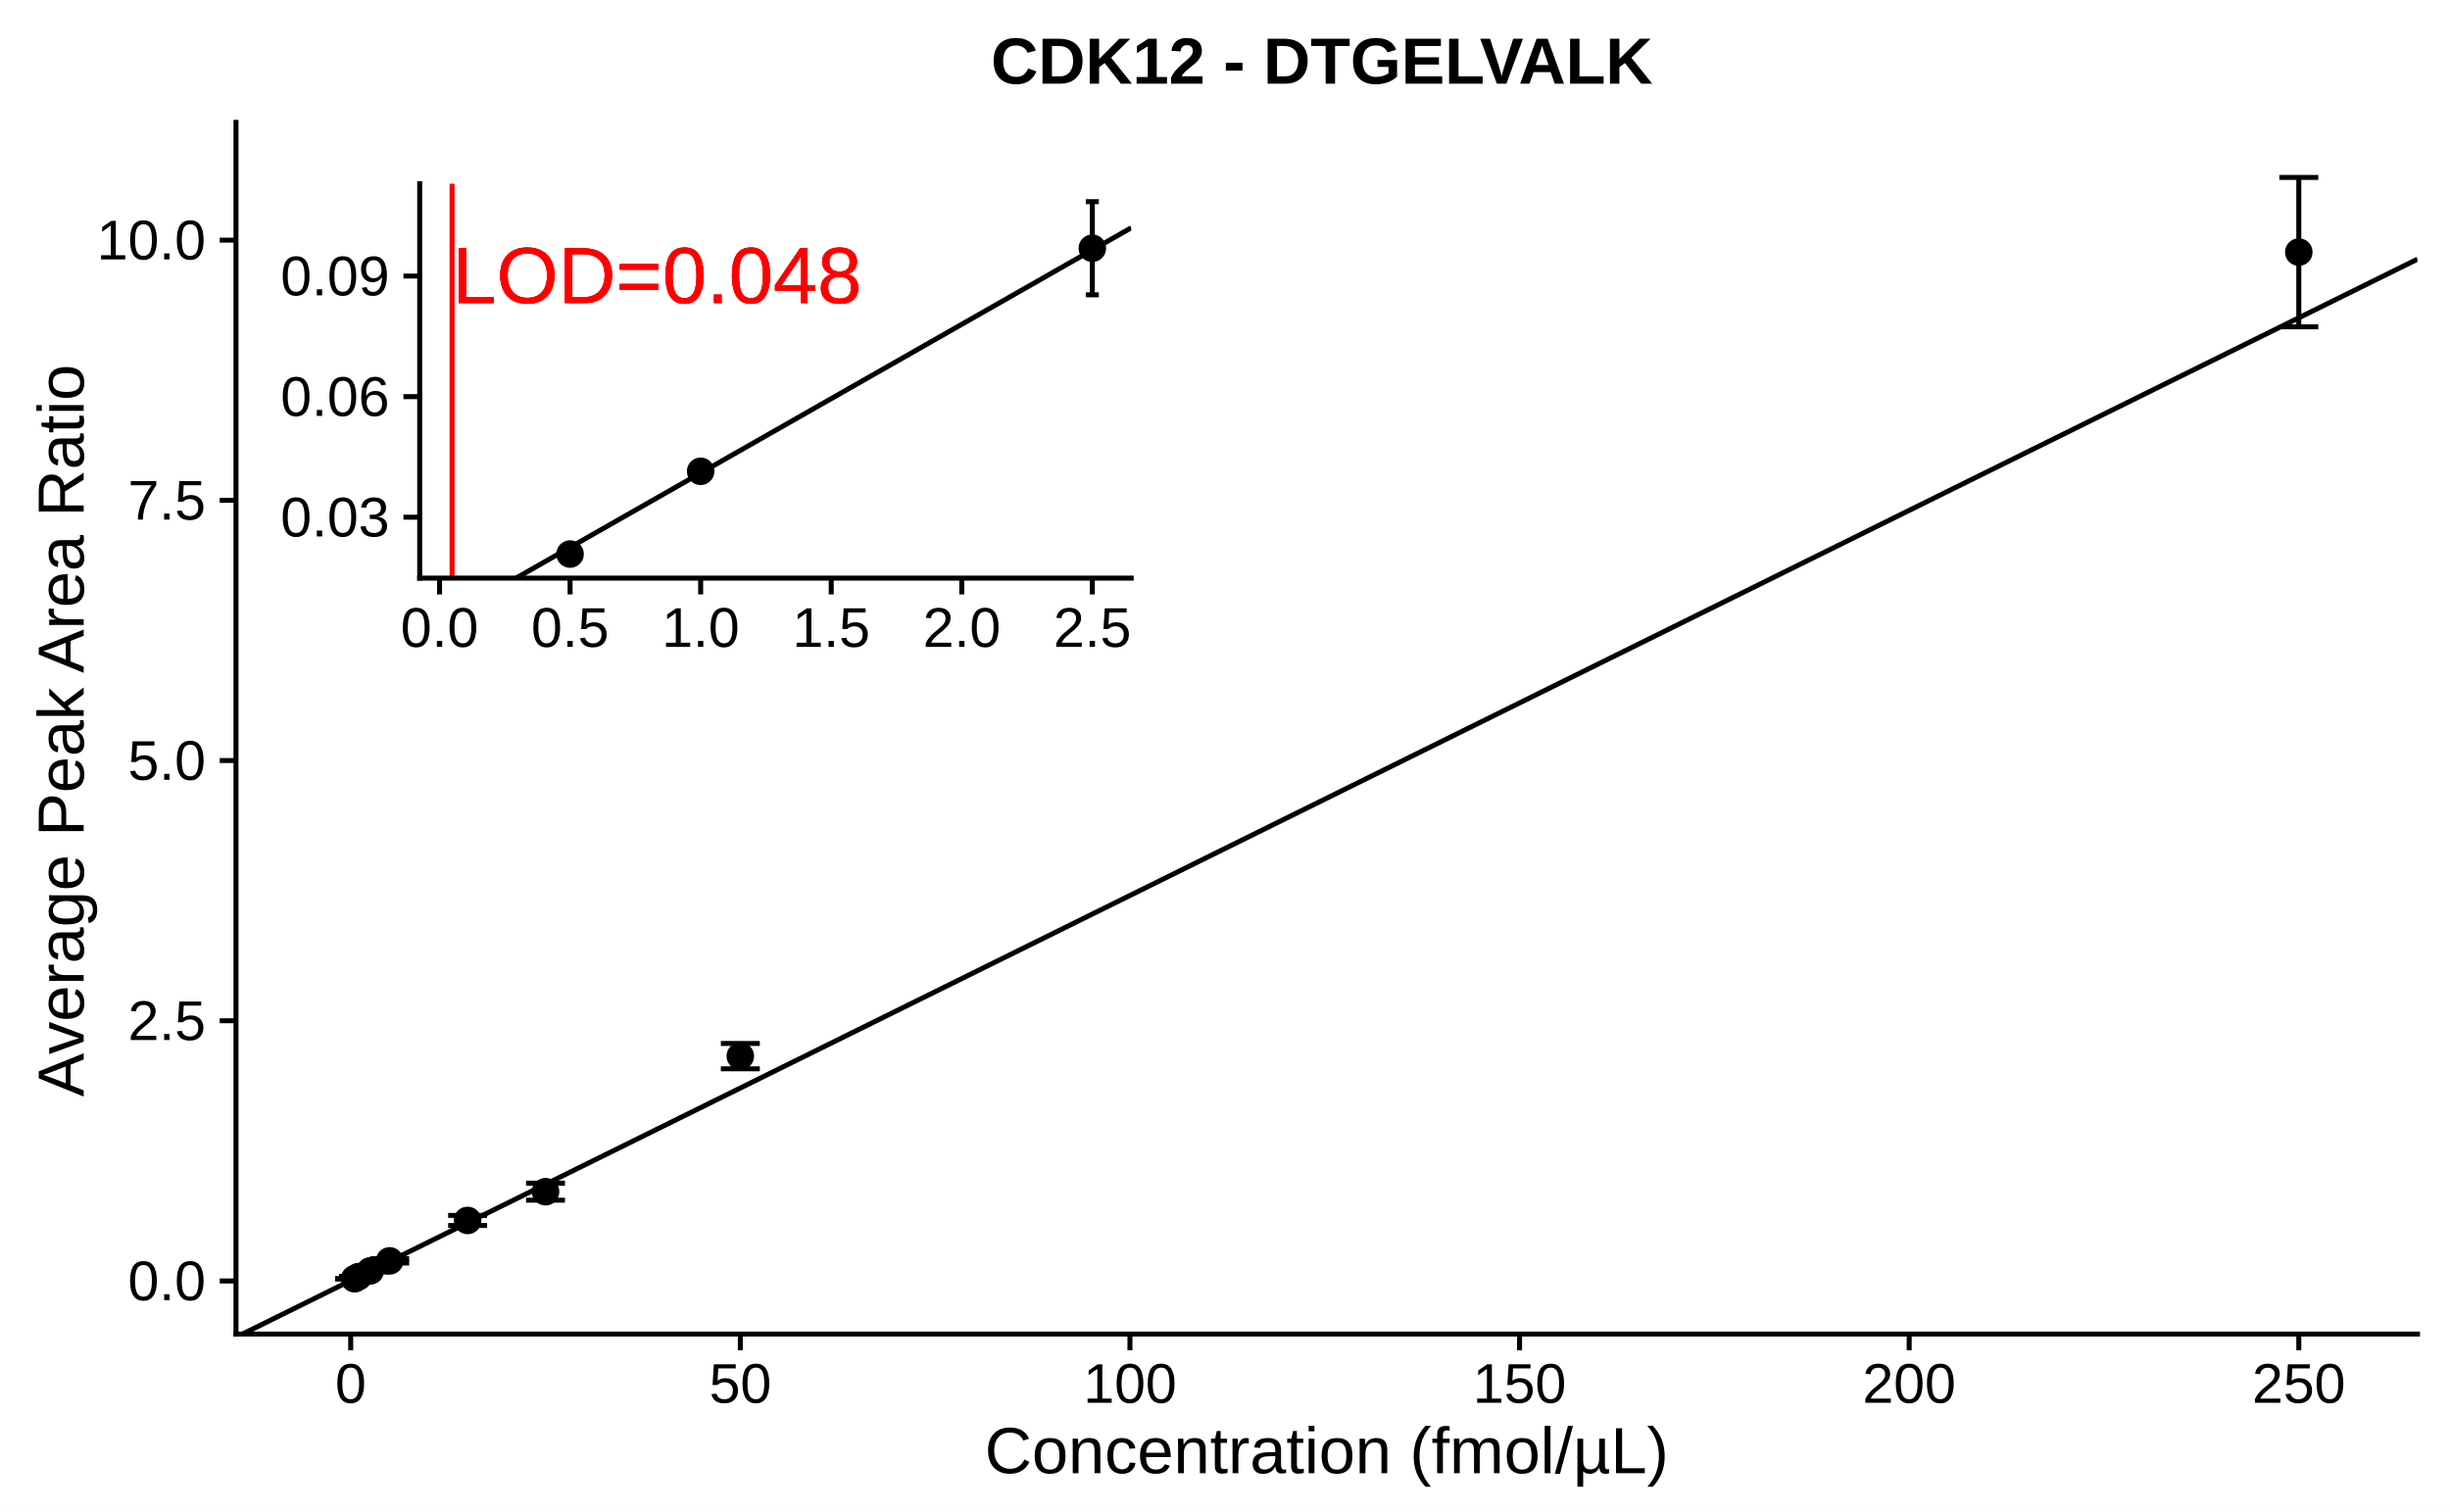
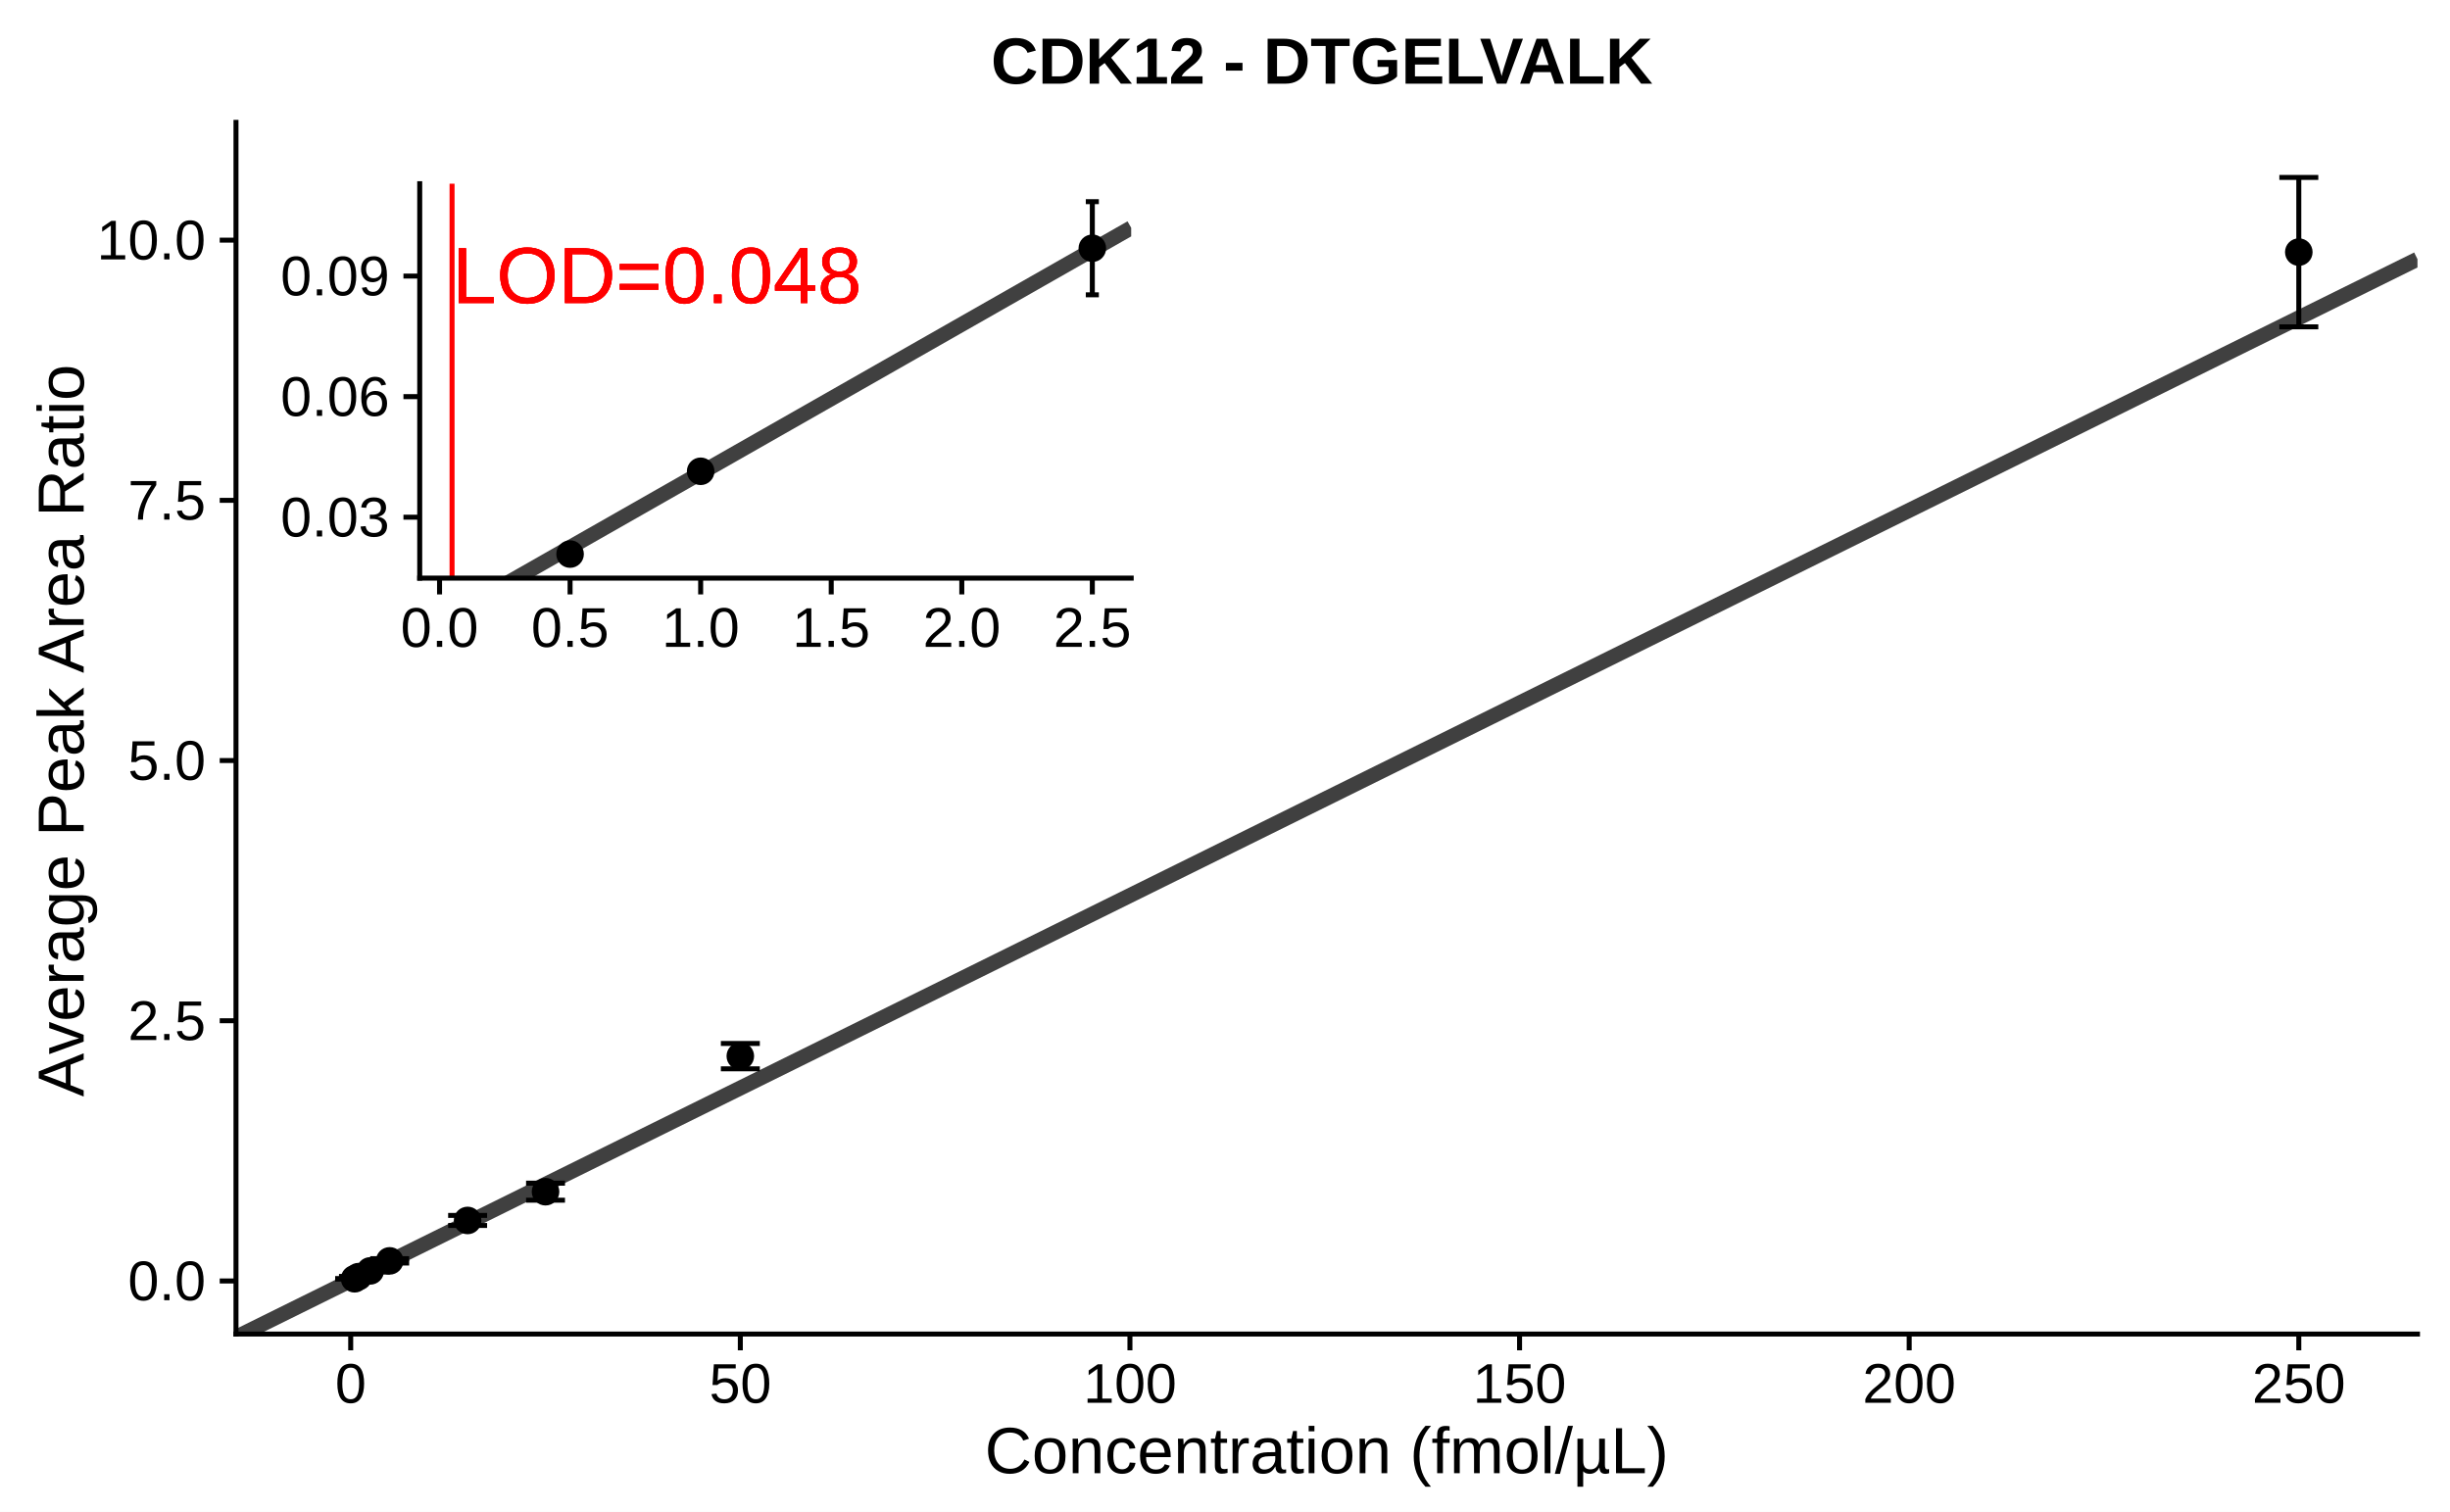
<svg xmlns="http://www.w3.org/2000/svg" viewBox="0 0 525.00 324.00">
  <defs>
    <style type="text/css">
    line, polyline, path, rect, circle {
      fill: none;
      stroke: #000000;
      stroke-linecap: round;
      stroke-linejoin: round;
      stroke-miterlimit: 10.00;
    }
  </style>
  </defs>
  <rect width="100%" height="100%" style="stroke: none; fill: #FFFFFF;" />
  <defs>
    <clipPath id="cpNTAuNTY2OXw1MTguMDI2fDI4NS44OXwyNi4yMTk1">
      <rect x="50.57" y="26.22" width="467.46" height="259.67" />
    </clipPath>
  </defs>
  <circle cx="75.99" cy="274.05" r="1.95pt" style="stroke-width: 0.71; fill: #000000;" clip-path="url(#cpNTAuNTY2OXw1MTguMDI2fDI4NS44OXwyNi4yMTk1)" />
  <circle cx="76.82" cy="273.59" r="1.95pt" style="stroke-width: 0.71; fill: #000000;" clip-path="url(#cpNTAuNTY2OXw1MTguMDI2fDI4NS44OXwyNi4yMTk1)" />
  <circle cx="79.33" cy="272.36" r="1.95pt" style="stroke-width: 0.71; fill: #000000;" clip-path="url(#cpNTAuNTY2OXw1MTguMDI2fDI4NS44OXwyNi4yMTk1)" />
  <circle cx="83.50" cy="270.21" r="1.95pt" style="stroke-width: 0.71; fill: #000000;" clip-path="url(#cpNTAuNTY2OXw1MTguMDI2fDI4NS44OXwyNi4yMTk1)" />
  <circle cx="100.20" cy="261.55" r="1.95pt" style="stroke-width: 0.71; fill: #000000;" clip-path="url(#cpNTAuNTY2OXw1MTguMDI2fDI4NS44OXwyNi4yMTk1)" />
  <circle cx="116.90" cy="255.39" r="1.95pt" style="stroke-width: 0.71; fill: #000000;" clip-path="url(#cpNTAuNTY2OXw1MTguMDI2fDI4NS44OXwyNi4yMTk1)" />
  <circle cx="158.64" cy="226.33" r="1.95pt" style="stroke-width: 0.71; fill: #000000;" clip-path="url(#cpNTAuNTY2OXw1MTguMDI2fDI4NS44OXwyNi4yMTk1)" />
  <circle cx="492.60" cy="54.03" r="1.95pt" style="stroke-width: 0.71; fill: #000000;" clip-path="url(#cpNTAuNTY2OXw1MTguMDI2fDI4NS44OXwyNi4yMTk1)" />
  <polyline points="71.82,274.02 80.16,274.02 " style="stroke-width: 1.07; stroke-linecap: butt;" clip-path="url(#cpNTAuNTY2OXw1MTguMDI2fDI4NS44OXwyNi4yMTk1)" />
  <polyline points="75.99,274.02 75.99,274.09 " style="stroke-width: 1.07; stroke-linecap: butt;" clip-path="url(#cpNTAuNTY2OXw1MTguMDI2fDI4NS44OXwyNi4yMTk1)" />
  <polyline points="71.82,274.09 80.16,274.09 " style="stroke-width: 1.07; stroke-linecap: butt;" clip-path="url(#cpNTAuNTY2OXw1MTguMDI2fDI4NS44OXwyNi4yMTk1)" />
  <polyline points="72.65,273.56 81.00,273.56 " style="stroke-width: 1.07; stroke-linecap: butt;" clip-path="url(#cpNTAuNTY2OXw1MTguMDI2fDI4NS44OXwyNi4yMTk1)" />
  <polyline points="76.82,273.56 76.82,273.63 " style="stroke-width: 1.07; stroke-linecap: butt;" clip-path="url(#cpNTAuNTY2OXw1MTguMDI2fDI4NS44OXwyNi4yMTk1)" />
  <polyline points="72.65,273.63 81.00,273.63 " style="stroke-width: 1.07; stroke-linecap: butt;" clip-path="url(#cpNTAuNTY2OXw1MTguMDI2fDI4NS44OXwyNi4yMTk1)" />
  <polyline points="75.15,272.10 83.50,272.10 " style="stroke-width: 1.07; stroke-linecap: butt;" clip-path="url(#cpNTAuNTY2OXw1MTguMDI2fDI4NS44OXwyNi4yMTk1)" />
  <polyline points="79.33,272.10 79.33,272.61 " style="stroke-width: 1.07; stroke-linecap: butt;" clip-path="url(#cpNTAuNTY2OXw1MTguMDI2fDI4NS44OXwyNi4yMTk1)" />
  <polyline points="75.15,272.61 83.50,272.61 " style="stroke-width: 1.07; stroke-linecap: butt;" clip-path="url(#cpNTAuNTY2OXw1MTguMDI2fDI4NS44OXwyNi4yMTk1)" />
  <polyline points="79.33,269.74 87.68,269.74 " style="stroke-width: 1.07; stroke-linecap: butt;" clip-path="url(#cpNTAuNTY2OXw1MTguMDI2fDI4NS44OXwyNi4yMTk1)" />
  <polyline points="83.50,269.74 83.50,270.67 " style="stroke-width: 1.07; stroke-linecap: butt;" clip-path="url(#cpNTAuNTY2OXw1MTguMDI2fDI4NS44OXwyNi4yMTk1)" />
  <polyline points="79.33,270.67 87.68,270.67 " style="stroke-width: 1.07; stroke-linecap: butt;" clip-path="url(#cpNTAuNTY2OXw1MTguMDI2fDI4NS44OXwyNi4yMTk1)" />
  <polyline points="96.03,260.47 104.38,260.47 " style="stroke-width: 1.07; stroke-linecap: butt;" clip-path="url(#cpNTAuNTY2OXw1MTguMDI2fDI4NS44OXwyNi4yMTk1)" />
  <polyline points="100.20,260.47 100.20,262.63 " style="stroke-width: 1.07; stroke-linecap: butt;" clip-path="url(#cpNTAuNTY2OXw1MTguMDI2fDI4NS44OXwyNi4yMTk1)" />
  <polyline points="96.03,262.63 104.38,262.63 " style="stroke-width: 1.07; stroke-linecap: butt;" clip-path="url(#cpNTAuNTY2OXw1MTguMDI2fDI4NS44OXwyNi4yMTk1)" />
  <polyline points="112.73,253.56 121.07,253.56 " style="stroke-width: 1.07; stroke-linecap: butt;" clip-path="url(#cpNTAuNTY2OXw1MTguMDI2fDI4NS44OXwyNi4yMTk1)" />
  <polyline points="116.90,253.56 116.90,257.21 " style="stroke-width: 1.07; stroke-linecap: butt;" clip-path="url(#cpNTAuNTY2OXw1MTguMDI2fDI4NS44OXwyNi4yMTk1)" />
  <polyline points="112.73,257.21 121.07,257.21 " style="stroke-width: 1.07; stroke-linecap: butt;" clip-path="url(#cpNTAuNTY2OXw1MTguMDI2fDI4NS44OXwyNi4yMTk1)" />
  <polyline points="154.47,223.62 162.82,223.62 " style="stroke-width: 1.07; stroke-linecap: butt;" clip-path="url(#cpNTAuNTY2OXw1MTguMDI2fDI4NS44OXwyNi4yMTk1)" />
  <polyline points="158.64,223.62 158.64,229.05 " style="stroke-width: 1.07; stroke-linecap: butt;" clip-path="url(#cpNTAuNTY2OXw1MTguMDI2fDI4NS44OXwyNi4yMTk1)" />
  <polyline points="154.47,229.05 162.82,229.05 " style="stroke-width: 1.07; stroke-linecap: butt;" clip-path="url(#cpNTAuNTY2OXw1MTguMDI2fDI4NS44OXwyNi4yMTk1)" />
  <polyline points="488.43,38.02 496.78,38.02 " style="stroke-width: 1.07; stroke-linecap: butt;" clip-path="url(#cpNTAuNTY2OXw1MTguMDI2fDI4NS44OXwyNi4yMTk1)" />
  <polyline points="492.60,38.02 492.60,70.04 " style="stroke-width: 1.07; stroke-linecap: butt;" clip-path="url(#cpNTAuNTY2OXw1MTguMDI2fDI4NS44OXwyNi4yMTk1)" />
  <polyline points="488.43,70.04 496.78,70.04 " style="stroke-width: 1.07; stroke-linecap: butt;" clip-path="url(#cpNTAuNTY2OXw1MTguMDI2fDI4NS44OXwyNi4yMTk1)" />
-   <line x1="50.57" y1="286.58" x2="518.03" y2="55.54" style="stroke-width: 1.07; stroke-linecap: butt;" clip-path="url(#cpNTAuNTY2OXw1MTguMDI2fDI4NS44OXwyNi4yMTk1)" />
+   <line x1="50.57" y1="286.58" x2="518.03" y2="55.54" style="stroke-width: 3.20; stroke: #000000; stroke-opacity: 0.75; stroke-linecap: butt;" clip-path="url(#cpNTAuNTY2OXw1MTguMDI2fDI4NS44OXwyNi4yMTk1)" />
  <defs>
    <clipPath id="cpMHw1MjV8MzI0fDA=">
      <rect x="0.00" y="0.00" width="525.00" height="324.00" />
    </clipPath>
  </defs>
  <polyline points="50.57,285.89 50.57,26.22 " style="stroke-width: 1.07; stroke-linecap: square;" clip-path="url(#cpMHw1MjV8MzI0fDA=)" />
  <g clip-path="url(#cpMHw1MjV8MzI0fDA=)">
    <text x="27.41" y="278.64" style="font-size: 12.00px; font-family: Liberation Sans;" textLength="16.68px" lengthAdjust="spacingAndGlyphs">0.0</text>
  </g>
  <g clip-path="url(#cpMHw1MjV8MzI0fDA=)">
    <text x="27.41" y="222.88" style="font-size: 12.00px; font-family: Liberation Sans;" textLength="16.68px" lengthAdjust="spacingAndGlyphs">2.5</text>
  </g>
  <g clip-path="url(#cpMHw1MjV8MzI0fDA=)">
    <text x="27.41" y="167.12" style="font-size: 12.00px; font-family: Liberation Sans;" textLength="16.68px" lengthAdjust="spacingAndGlyphs">5.0</text>
  </g>
  <g clip-path="url(#cpMHw1MjV8MzI0fDA=)">
    <text x="27.41" y="111.35" style="font-size: 12.00px; font-family: Liberation Sans;" textLength="16.68px" lengthAdjust="spacingAndGlyphs">7.5</text>
  </g>
  <g clip-path="url(#cpMHw1MjV8MzI0fDA=)">
    <text x="20.74" y="55.59" style="font-size: 12.00px; font-family: Liberation Sans;" textLength="23.35px" lengthAdjust="spacingAndGlyphs">10.0</text>
  </g>
  <polyline points="47.08,274.52 50.57,274.52 " style="stroke-width: 1.07; stroke-linecap: butt;" clip-path="url(#cpMHw1MjV8MzI0fDA=)" />
  <polyline points="47.08,218.75 50.57,218.75 " style="stroke-width: 1.07; stroke-linecap: butt;" clip-path="url(#cpMHw1MjV8MzI0fDA=)" />
  <polyline points="47.08,162.99 50.57,162.99 " style="stroke-width: 1.07; stroke-linecap: butt;" clip-path="url(#cpMHw1MjV8MzI0fDA=)" />
  <polyline points="47.08,107.23 50.57,107.23 " style="stroke-width: 1.07; stroke-linecap: butt;" clip-path="url(#cpMHw1MjV8MzI0fDA=)" />
  <polyline points="47.08,51.46 50.57,51.46 " style="stroke-width: 1.07; stroke-linecap: butt;" clip-path="url(#cpMHw1MjV8MzI0fDA=)" />
  <polyline points="50.57,285.89 518.03,285.89 " style="stroke-width: 1.07; stroke-linecap: square;" clip-path="url(#cpMHw1MjV8MzI0fDA=)" />
  <polyline points="75.15,289.38 75.15,285.89 " style="stroke-width: 1.07; stroke-linecap: butt;" clip-path="url(#cpMHw1MjV8MzI0fDA=)" />
  <polyline points="158.64,289.38 158.64,285.89 " style="stroke-width: 1.07; stroke-linecap: butt;" clip-path="url(#cpMHw1MjV8MzI0fDA=)" />
  <polyline points="242.13,289.38 242.13,285.89 " style="stroke-width: 1.07; stroke-linecap: butt;" clip-path="url(#cpMHw1MjV8MzI0fDA=)" />
  <polyline points="325.62,289.38 325.62,285.89 " style="stroke-width: 1.07; stroke-linecap: butt;" clip-path="url(#cpMHw1MjV8MzI0fDA=)" />
  <polyline points="409.11,289.38 409.11,285.89 " style="stroke-width: 1.07; stroke-linecap: butt;" clip-path="url(#cpMHw1MjV8MzI0fDA=)" />
  <polyline points="492.60,289.38 492.60,285.89 " style="stroke-width: 1.07; stroke-linecap: butt;" clip-path="url(#cpMHw1MjV8MzI0fDA=)" />
  <g clip-path="url(#cpMHw1MjV8MzI0fDA=)">
    <text x="71.82" y="300.62" style="font-size: 12.00px; font-family: Liberation Sans;" textLength="6.67px" lengthAdjust="spacingAndGlyphs">0</text>
  </g>
  <g clip-path="url(#cpMHw1MjV8MzI0fDA=)">
    <text x="151.97" y="300.62" style="font-size: 12.00px; font-family: Liberation Sans;" textLength="13.35px" lengthAdjust="spacingAndGlyphs">50</text>
  </g>
  <g clip-path="url(#cpMHw1MjV8MzI0fDA=)">
    <text x="232.13" y="300.62" style="font-size: 12.00px; font-family: Liberation Sans;" textLength="20.02px" lengthAdjust="spacingAndGlyphs">100</text>
  </g>
  <g clip-path="url(#cpMHw1MjV8MzI0fDA=)">
    <text x="315.61" y="300.62" style="font-size: 12.00px; font-family: Liberation Sans;" textLength="20.02px" lengthAdjust="spacingAndGlyphs">150</text>
  </g>
  <g clip-path="url(#cpMHw1MjV8MzI0fDA=)">
    <text x="399.10" y="300.62" style="font-size: 12.00px; font-family: Liberation Sans;" textLength="20.02px" lengthAdjust="spacingAndGlyphs">200</text>
  </g>
  <g clip-path="url(#cpMHw1MjV8MzI0fDA=)">
    <text x="482.59" y="300.62" style="font-size: 12.00px; font-family: Liberation Sans;" textLength="20.02px" lengthAdjust="spacingAndGlyphs">250</text>
  </g>
  <g clip-path="url(#cpMHw1MjV8MzI0fDA=)">
    <text x="211.01" y="315.71" style="font-size: 14.00px; font-family: Liberation Sans;" textLength="146.57px" lengthAdjust="spacingAndGlyphs">Concentration (fmol/µL)</text>
  </g>
  <g clip-path="url(#cpMHw1MjV8MzI0fDA=)">
    <text transform="translate(17.93,235.04) rotate(-90)" style="font-size: 14.00px; font-family: Liberation Sans;" textLength="157.98px" lengthAdjust="spacingAndGlyphs">Average Peak Area Ratio</text>
  </g>
  <g clip-path="url(#cpMHw1MjV8MzI0fDA=)">
    <text x="212.35" y="17.93" style="font-size: 14.00px; font-weight: bold; font-family: Liberation Sans;" textLength="143.90px" lengthAdjust="spacingAndGlyphs">CDK12 - DTGELVALK</text>
  </g>
  <defs>
    <clipPath id="cpMzkuMzc1fDI0OS4zNzV8MTYyfDMyLjQ=">
      <rect x="39.38" y="32.40" width="210.00" height="129.60" />
    </clipPath>
  </defs>
  <defs>
    <clipPath id="cpMHw1MjV8MzI0fDA=">
      <rect x="0.00" y="0.00" width="525.00" height="324.00" />
    </clipPath>
  </defs>
  <defs>
    <clipPath id="cpODkuOTQxOXwyNDIuNDAxfDEyMy44OXwzOS4zNzM4">
      <rect x="89.94" y="39.37" width="152.46" height="84.52" />
    </clipPath>
  </defs>
  <line x1="96.87" y1="123.89" x2="96.87" y2="39.37" style="stroke-width: 1.07; stroke: #FF0000; stroke-linecap: butt;" clip-path="url(#cpODkuOTQxOXwyNDIuNDAxfDEyMy44OXwzOS4zNzM4)" />
  <g clip-path="url(#cpODkuOTQxOXwyNDIuNDAxfDEyMy44OXwzOS4zNzM4)">
    <text x="96.87" y="64.95" style="font-size: 17.07px; fill: #FF0000; font-family: Liberation Sans;" textLength="87.79px" lengthAdjust="spacingAndGlyphs">LOD=0.048</text>
  </g>
  <g clip-path="url(#cpODkuOTQxOXwyNDIuNDAxfDEyMy44OXwzOS4zNzM4)">
    <text x="96.87" y="64.95" style="font-size: 17.07px; fill: #FF0000; font-family: Liberation Sans;" textLength="87.79px" lengthAdjust="spacingAndGlyphs">LOD=0.048</text>
  </g>
  <g clip-path="url(#cpODkuOTQxOXwyNDIuNDAxfDEyMy44OXwzOS4zNzM4)">
    <text x="96.87" y="64.95" style="font-size: 17.07px; fill: #FF0000; font-family: Liberation Sans;" textLength="87.79px" lengthAdjust="spacingAndGlyphs">LOD=0.048</text>
  </g>
  <circle cx="122.16" cy="118.74" r="1.95pt" style="stroke-width: 0.71; fill: #000000;" clip-path="url(#cpODkuOTQxOXwyNDIuNDAxfDEyMy44OXwzOS4zNzM4)" />
  <circle cx="150.14" cy="101.00" r="1.95pt" style="stroke-width: 0.71; fill: #000000;" clip-path="url(#cpODkuOTQxOXwyNDIuNDAxfDEyMy44OXwzOS4zNzM4)" />
  <circle cx="234.07" cy="53.20" r="1.95pt" style="stroke-width: 0.71; fill: #000000;" clip-path="url(#cpODkuOTQxOXwyNDIuNDAxfDEyMy44OXwzOS4zNzM4)" />
  <polyline points="120.76,117.43 123.56,117.43 " style="stroke-width: 1.07; stroke-linecap: butt;" clip-path="url(#cpODkuOTQxOXwyNDIuNDAxfDEyMy44OXwzOS4zNzM4)" />
  <polyline points="122.16,117.43 122.16,120.05 " style="stroke-width: 1.07; stroke-linecap: butt;" clip-path="url(#cpODkuOTQxOXwyNDIuNDAxfDEyMy44OXwzOS4zNzM4)" />
  <polyline points="120.76,120.05 123.56,120.05 " style="stroke-width: 1.07; stroke-linecap: butt;" clip-path="url(#cpODkuOTQxOXwyNDIuNDAxfDEyMy44OXwzOS4zNzM4)" />
  <polyline points="148.74,99.70 151.54,99.70 " style="stroke-width: 1.07; stroke-linecap: butt;" clip-path="url(#cpODkuOTQxOXwyNDIuNDAxfDEyMy44OXwzOS4zNzM4)" />
  <polyline points="150.14,99.70 150.14,102.31 " style="stroke-width: 1.07; stroke-linecap: butt;" clip-path="url(#cpODkuOTQxOXwyNDIuNDAxfDEyMy44OXwzOS4zNzM4)" />
  <polyline points="148.74,102.31 151.54,102.31 " style="stroke-width: 1.07; stroke-linecap: butt;" clip-path="url(#cpODkuOTQxOXwyNDIuNDAxfDEyMy44OXwzOS4zNzM4)" />
  <polyline points="232.67,43.22 235.47,43.22 " style="stroke-width: 1.07; stroke-linecap: butt;" clip-path="url(#cpODkuOTQxOXwyNDIuNDAxfDEyMy44OXwzOS4zNzM4)" />
  <polyline points="234.07,43.22 234.07,63.18 " style="stroke-width: 1.07; stroke-linecap: butt;" clip-path="url(#cpODkuOTQxOXwyNDIuNDAxfDEyMy44OXwzOS4zNzM4)" />
  <polyline points="232.67,63.18 235.47,63.18 " style="stroke-width: 1.07; stroke-linecap: butt;" clip-path="url(#cpODkuOTQxOXwyNDIuNDAxfDEyMy44OXwzOS4zNzM4)" />
-   <line x1="89.94" y1="135.65" x2="242.40" y2="48.82" style="stroke-width: 1.07; stroke-linecap: butt;" clip-path="url(#cpODkuOTQxOXwyNDIuNDAxfDEyMy44OXwzOS4zNzM4)" />
+   <line x1="89.94" y1="135.65" x2="242.40" y2="48.82" style="stroke-width: 3.20; stroke: #000000; stroke-opacity: 0.75; stroke-linecap: butt;" clip-path="url(#cpODkuOTQxOXwyNDIuNDAxfDEyMy44OXwzOS4zNzM4)" />
  <defs>
    <clipPath id="cpMHw1MjV8MzI0fDA=">
      <rect x="0.00" y="0.00" width="525.00" height="324.00" />
    </clipPath>
  </defs>
  <polyline points="89.94,123.89 89.94,39.37 " style="stroke-width: 1.07; stroke-linecap: square;" clip-path="url(#cpMHw1MjV8MzI0fDA=)" />
  <g clip-path="url(#cpMHw1MjV8MzI0fDA=)">
    <text x="60.12" y="114.97" style="font-size: 12.00px; font-family: Liberation Sans;" textLength="23.35px" lengthAdjust="spacingAndGlyphs">0.03</text>
  </g>
  <g clip-path="url(#cpMHw1MjV8MzI0fDA=)">
    <text x="60.12" y="89.13" style="font-size: 12.00px; font-family: Liberation Sans;" textLength="23.35px" lengthAdjust="spacingAndGlyphs">0.06</text>
  </g>
  <g clip-path="url(#cpMHw1MjV8MzI0fDA=)">
    <text x="60.12" y="63.29" style="font-size: 12.00px; font-family: Liberation Sans;" textLength="23.35px" lengthAdjust="spacingAndGlyphs">0.09</text>
  </g>
  <polyline points="86.45,110.84 89.94,110.84 " style="stroke-width: 1.07; stroke-linecap: butt;" clip-path="url(#cpMHw1MjV8MzI0fDA=)" />
  <polyline points="86.45,85.00 89.94,85.00 " style="stroke-width: 1.07; stroke-linecap: butt;" clip-path="url(#cpMHw1MjV8MzI0fDA=)" />
  <polyline points="86.45,59.16 89.94,59.16 " style="stroke-width: 1.07; stroke-linecap: butt;" clip-path="url(#cpMHw1MjV8MzI0fDA=)" />
  <polyline points="89.94,123.89 242.40,123.89 " style="stroke-width: 1.07; stroke-linecap: square;" clip-path="url(#cpMHw1MjV8MzI0fDA=)" />
  <polyline points="94.19,127.38 94.19,123.89 " style="stroke-width: 1.07; stroke-linecap: butt;" clip-path="url(#cpMHw1MjV8MzI0fDA=)" />
  <polyline points="122.16,127.38 122.16,123.89 " style="stroke-width: 1.07; stroke-linecap: butt;" clip-path="url(#cpMHw1MjV8MzI0fDA=)" />
  <polyline points="150.14,127.38 150.14,123.89 " style="stroke-width: 1.07; stroke-linecap: butt;" clip-path="url(#cpMHw1MjV8MzI0fDA=)" />
  <polyline points="178.12,127.38 178.12,123.89 " style="stroke-width: 1.07; stroke-linecap: butt;" clip-path="url(#cpMHw1MjV8MzI0fDA=)" />
  <polyline points="206.10,127.38 206.10,123.89 " style="stroke-width: 1.07; stroke-linecap: butt;" clip-path="url(#cpMHw1MjV8MzI0fDA=)" />
  <polyline points="234.07,127.38 234.07,123.89 " style="stroke-width: 1.07; stroke-linecap: butt;" clip-path="url(#cpMHw1MjV8MzI0fDA=)" />
  <g clip-path="url(#cpMHw1MjV8MzI0fDA=)">
    <text x="85.85" y="138.62" style="font-size: 12.00px; font-family: Liberation Sans;" textLength="16.68px" lengthAdjust="spacingAndGlyphs">0.0</text>
  </g>
  <g clip-path="url(#cpMHw1MjV8MzI0fDA=)">
    <text x="113.82" y="138.62" style="font-size: 12.00px; font-family: Liberation Sans;" textLength="16.68px" lengthAdjust="spacingAndGlyphs">0.5</text>
  </g>
  <g clip-path="url(#cpMHw1MjV8MzI0fDA=)">
    <text x="141.80" y="138.62" style="font-size: 12.00px; font-family: Liberation Sans;" textLength="16.68px" lengthAdjust="spacingAndGlyphs">1.0</text>
  </g>
  <g clip-path="url(#cpMHw1MjV8MzI0fDA=)">
    <text x="169.78" y="138.62" style="font-size: 12.00px; font-family: Liberation Sans;" textLength="16.68px" lengthAdjust="spacingAndGlyphs">1.5</text>
  </g>
  <g clip-path="url(#cpMHw1MjV8MzI0fDA=)">
    <text x="197.76" y="138.62" style="font-size: 12.00px; font-family: Liberation Sans;" textLength="16.68px" lengthAdjust="spacingAndGlyphs">2.0</text>
  </g>
  <g clip-path="url(#cpMHw1MjV8MzI0fDA=)">
    <text x="225.73" y="138.62" style="font-size: 12.00px; font-family: Liberation Sans;" textLength="16.68px" lengthAdjust="spacingAndGlyphs">2.5</text>
  </g>
</svg>
